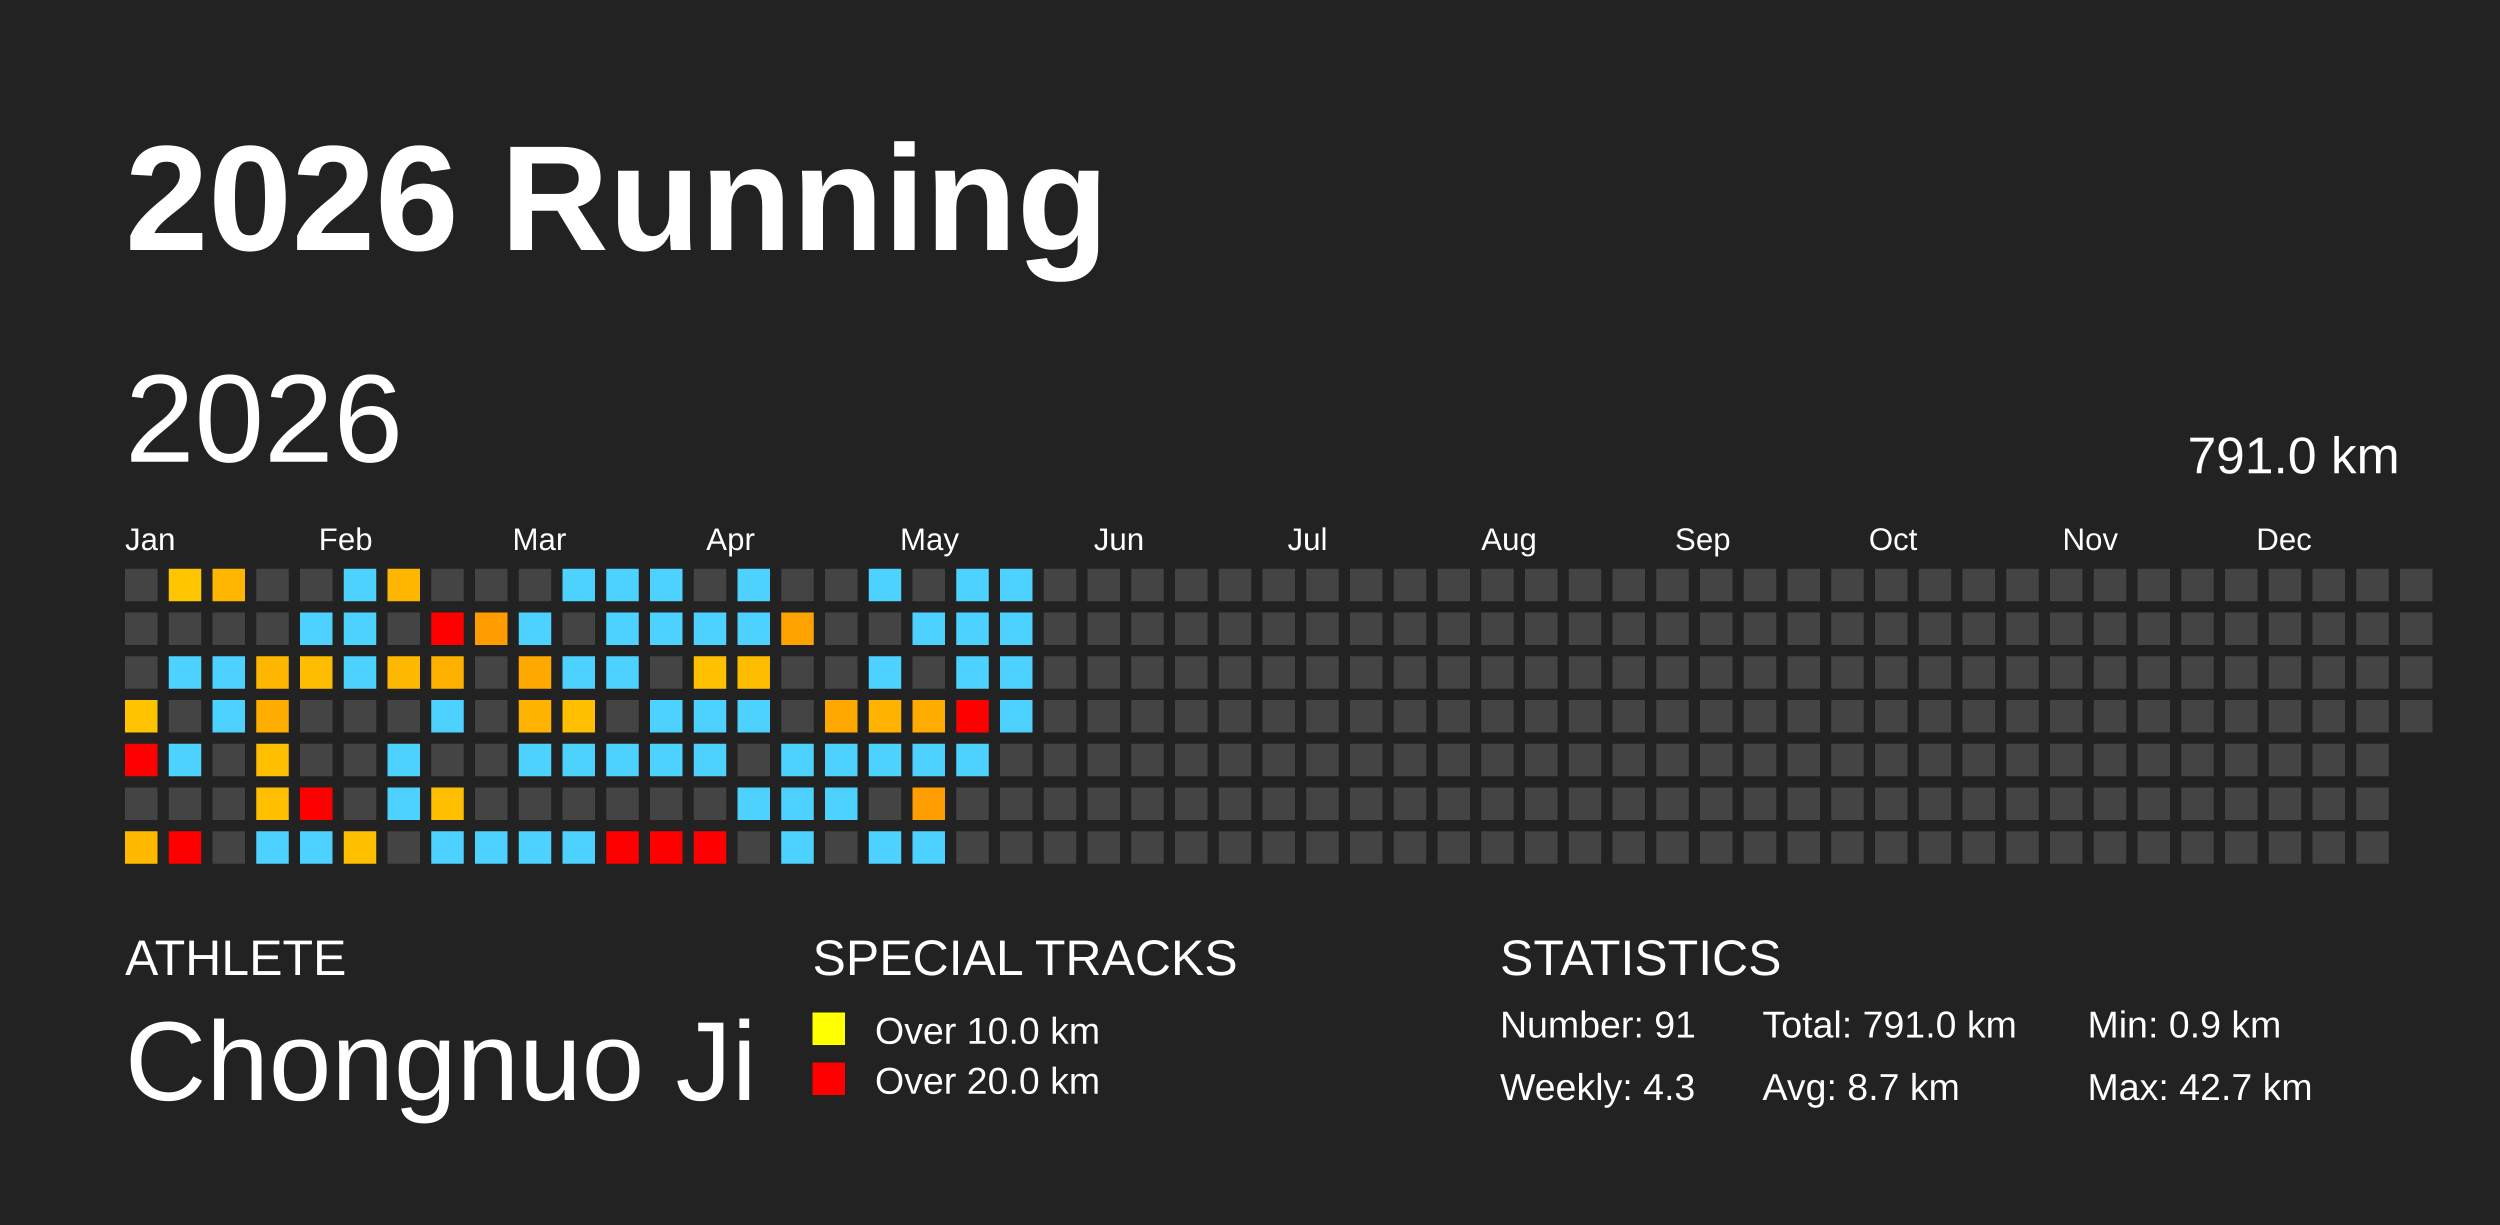
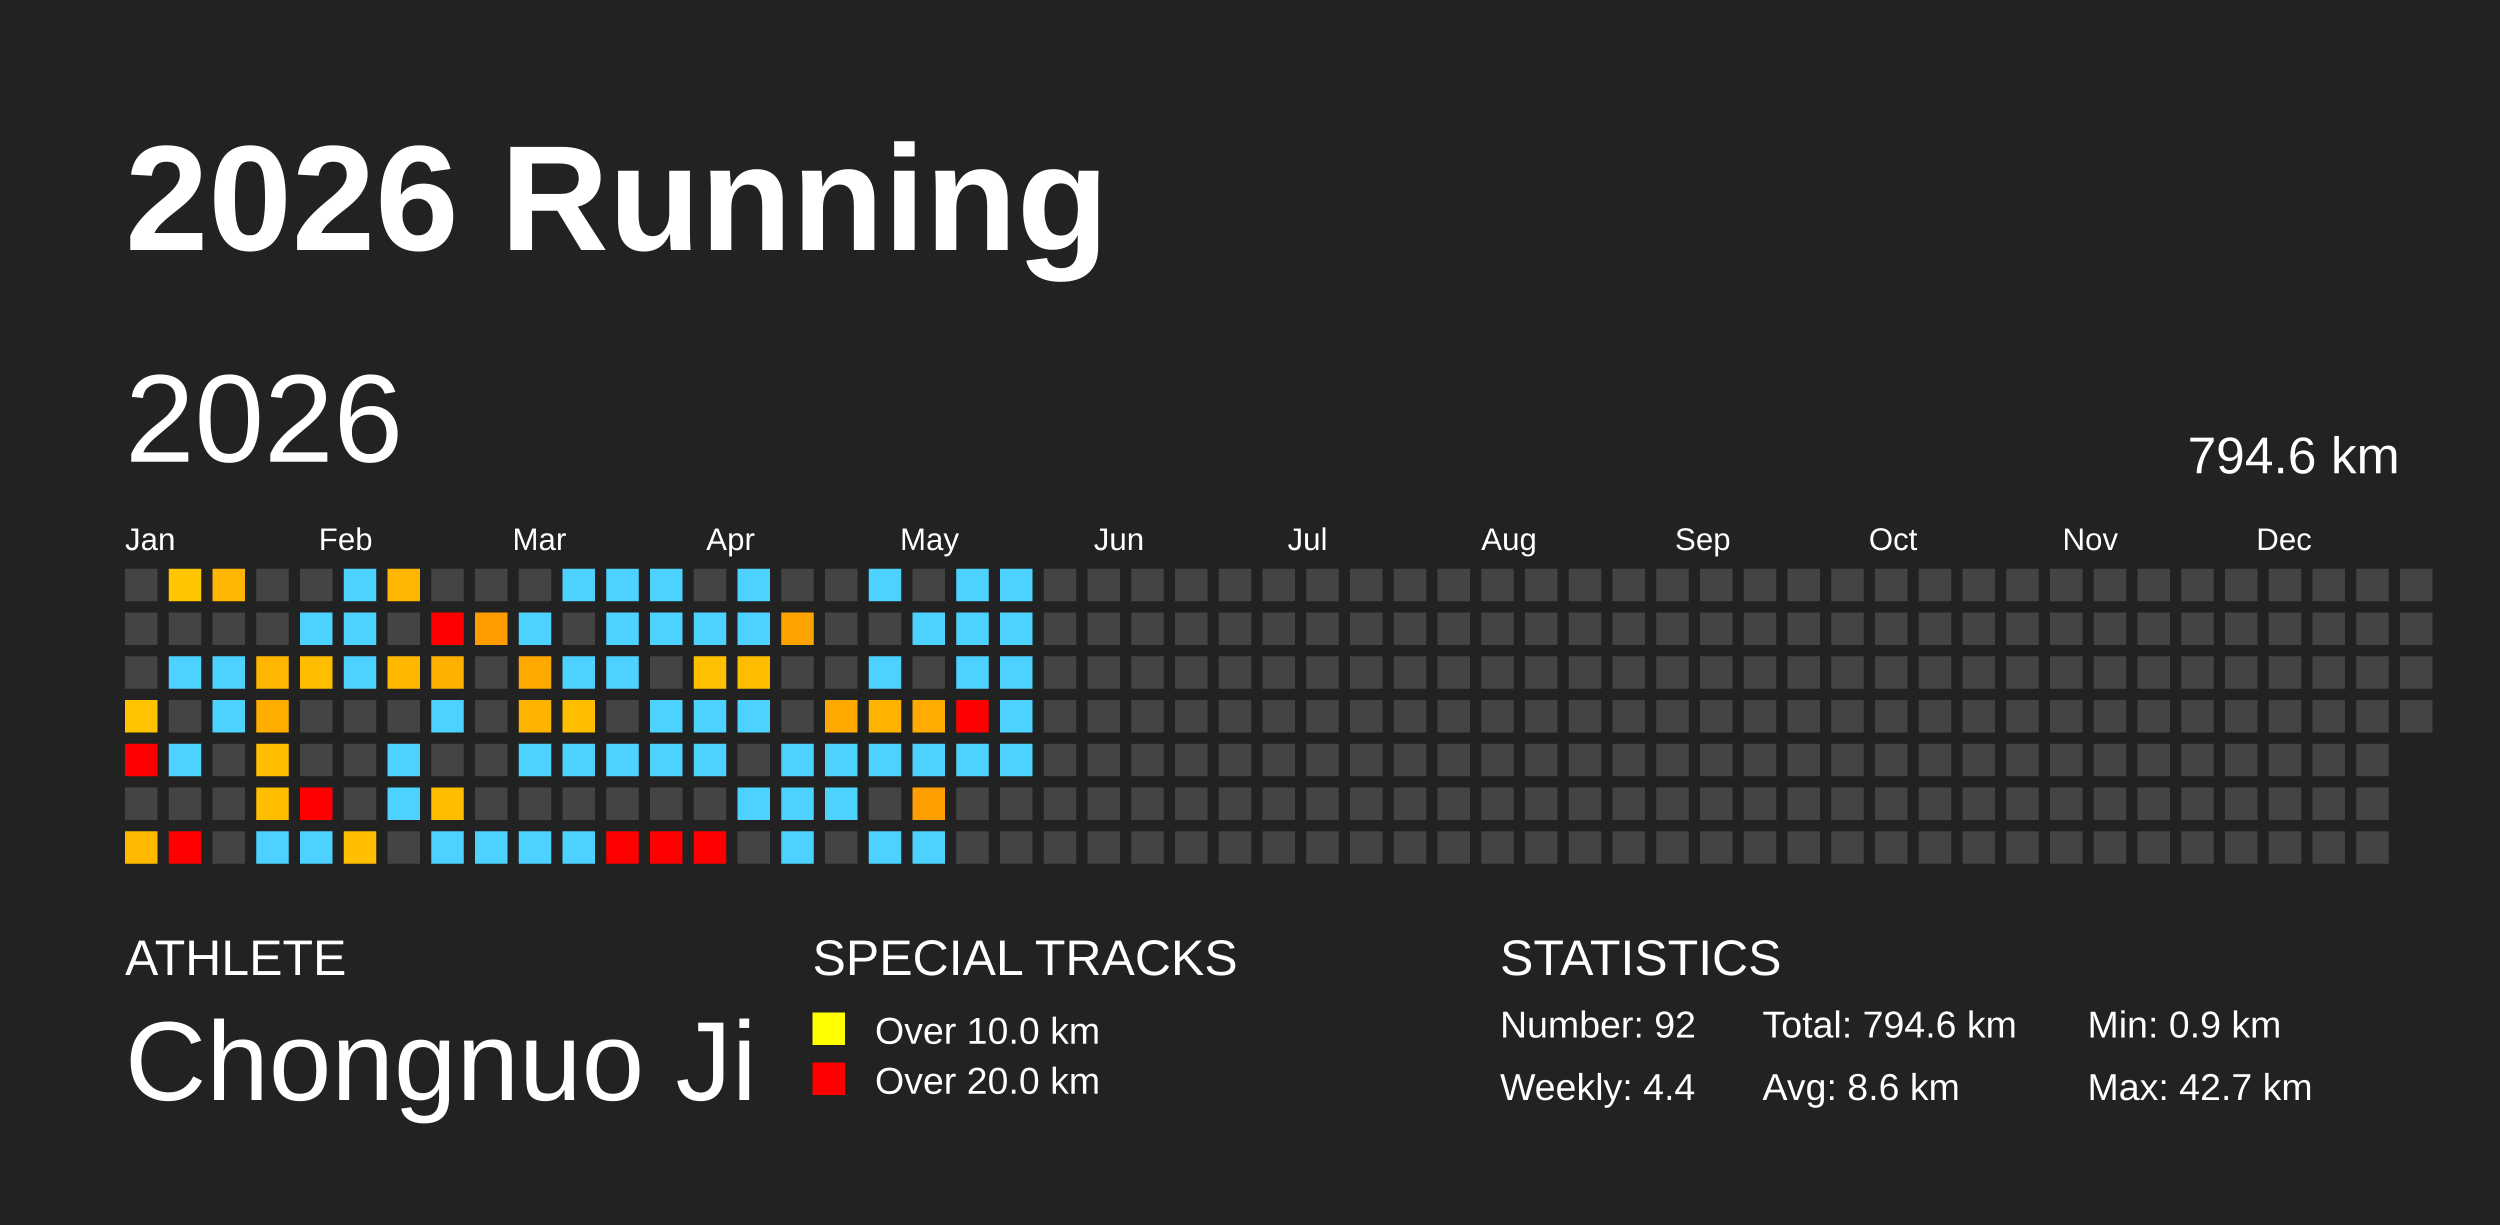
<svg xmlns="http://www.w3.org/2000/svg" baseProfile="full" height="98mm" version="1.1" viewBox="0,0,200,98" width="200mm">
  <defs />
  <rect fill="#222222" height="98" width="200" x="0" y="0" />
  <text fill="#FFFFFF" style="font-size:12px; font-family:Arial; font-weight:bold;" x="10" y="20">2026 Running</text>
  <text fill="#FFFFFF" style="font-size:4px; font-family:Arial" x="10" y="78">ATHLETE</text>
  <text fill="#FFFFFF" style="font-size:9px; font-family:Arial" x="10" y="88">Chongnuo Ji</text>
  <text fill="#FFFFFF" style="font-size:4px; font-family:Arial" x="65" y="78">SPECIAL TRACKS</text>
  <rect fill="yellow" height="2.6" width="2.6" x="65" y="81" />
  <text fill="#FFFFFF" style="font-size:3px; font-family:Arial" x="70" y="83.5">Over 10.0 km</text>
  <rect fill="red" height="2.6" width="2.6" x="65" y="85" />
  <text fill="#FFFFFF" style="font-size:3px; font-family:Arial" x="70" y="87.5">Over 20.0 km</text>
  <text fill="#FFFFFF" style="font-size:4px; font-family:Arial" x="120" y="78">STATISTICS</text>
-   <text fill="#FFFFFF" style="font-size:3px; font-family:Arial" x="120" y="83">Number: 91</text>
-   <text fill="#FFFFFF" style="font-size:3px; font-family:Arial" x="120" y="88">Weekly: 4.3</text>
-   <text fill="#FFFFFF" style="font-size:3px; font-family:Arial" x="141" y="83">Total: 791.0 km</text>
-   <text fill="#FFFFFF" style="font-size:3px; font-family:Arial" x="141" y="88">Avg: 8.7 km</text>
+   <text fill="#FFFFFF" style="font-size:3px; font-family:Arial" x="120" y="83">Number: 92</text>
+   <text fill="#FFFFFF" style="font-size:3px; font-family:Arial" x="120" y="88">Weekly: 4.4</text>
+   <text fill="#FFFFFF" style="font-size:3px; font-family:Arial" x="141" y="83">Total: 794.6 km</text>
+   <text fill="#FFFFFF" style="font-size:3px; font-family:Arial" x="141" y="88">Avg: 8.6 km</text>
  <text fill="#FFFFFF" style="font-size:3px; font-family:Arial" x="167" y="83">Min: 0.9 km</text>
  <text fill="#FFFFFF" style="font-size:3px; font-family:Arial" x="167" y="88">Max: 42.7 km</text>
  <text dominant-baseline="hanging" fill="#FFFFFF" style="font-size:10.0px; font-family:Arial;" x="10" y="30">2026</text>
-   <text dominant-baseline="hanging" fill="#FFFFFF" style="font-size:4.125px; font-family:Arial;" x="175" y="35">791.0 km</text>
+   <text dominant-baseline="hanging" fill="#FFFFFF" style="font-size:4.125px; font-family:Arial;" x="175" y="35">794.6 km</text>
  <text fill="#FFFFFF" style="font-size:2.5px; font-family:Arial" x="10.0" y="44">Jan</text>
  <text fill="#FFFFFF" style="font-size:2.5px; font-family:Arial" x="25.5" y="44">Feb</text>
  <text fill="#FFFFFF" style="font-size:2.5px; font-family:Arial" x="41.0" y="44">Mar</text>
  <text fill="#FFFFFF" style="font-size:2.5px; font-family:Arial" x="56.5" y="44">Apr</text>
  <text fill="#FFFFFF" style="font-size:2.5px; font-family:Arial" x="72.0" y="44">May</text>
  <text fill="#FFFFFF" style="font-size:2.5px; font-family:Arial" x="87.5" y="44">Jun</text>
  <text fill="#FFFFFF" style="font-size:2.5px; font-family:Arial" x="103.0" y="44">Jul</text>
  <text fill="#FFFFFF" style="font-size:2.5px; font-family:Arial" x="118.5" y="44">Aug</text>
  <text fill="#FFFFFF" style="font-size:2.5px; font-family:Arial" x="134.0" y="44">Sep</text>
  <text fill="#FFFFFF" style="font-size:2.5px; font-family:Arial" x="149.5" y="44">Oct</text>
  <text fill="#FFFFFF" style="font-size:2.5px; font-family:Arial" x="165.0" y="44">Nov</text>
  <text fill="#FFFFFF" style="font-size:2.5px; font-family:Arial" x="180.5" y="44">Dec</text>
  <rect fill="#444444" height="2.6" width="2.6" x="10.0" y="45.5" />
  <rect fill="#444444" height="2.6" width="2.6" x="10.0" y="49.0" />
  <rect fill="#444444" height="2.6" width="2.6" x="10.0" y="52.5" />
  <rect fill="#ffc300" height="2.6" width="2.6" x="10.0" y="56.0" />
  <rect fill="red" height="2.6" width="2.6" x="10.0" y="59.5" />
  <rect fill="#444444" height="2.6" width="2.6" x="10.0" y="63.0" />
  <rect fill="#ffba00" height="2.6" width="2.6" x="10.0" y="66.5" />
  <rect fill="#ffc600" height="2.6" width="2.6" x="13.5" y="45.5" />
  <rect fill="#444444" height="2.6" width="2.6" x="13.5" y="49.0" />
  <rect fill="#4dd2ff" height="2.6" width="2.6" x="13.5" y="52.5" />
  <rect fill="#444444" height="2.6" width="2.6" x="13.5" y="56.0" />
  <rect fill="#4dd2ff" height="2.6" width="2.6" x="13.5" y="59.5" />
  <rect fill="#444444" height="2.6" width="2.6" x="13.5" y="63.0" />
  <rect fill="red" height="2.6" width="2.6" x="13.5" y="66.5" />
  <rect fill="#ffb600" height="2.6" width="2.6" x="17.0" y="45.5" />
  <rect fill="#444444" height="2.6" width="2.6" x="17.0" y="49.0" />
  <rect fill="#4dd2ff" height="2.6" width="2.6" x="17.0" y="52.5" />
  <rect fill="#4dd2ff" height="2.6" width="2.6" x="17.0" y="56.0" />
  <rect fill="#444444" height="2.6" width="2.6" x="17.0" y="59.5" />
  <rect fill="#444444" height="2.6" width="2.6" x="17.0" y="63.0" />
  <rect fill="#444444" height="2.6" width="2.6" x="17.0" y="66.5" />
  <rect fill="#444444" height="2.6" width="2.6" x="20.5" y="45.5" />
  <rect fill="#444444" height="2.6" width="2.6" x="20.5" y="49.0" />
  <rect fill="#ffb600" height="2.6" width="2.6" x="20.5" y="52.5" />
  <rect fill="#ffae00" height="2.6" width="2.6" x="20.5" y="56.0" />
  <rect fill="#ffbf00" height="2.6" width="2.6" x="20.5" y="59.5" />
  <rect fill="#ffbf00" height="2.6" width="2.6" x="20.5" y="63.0" />
  <rect fill="#4dd2ff" height="2.6" width="2.6" x="20.5" y="66.5" />
  <rect fill="#444444" height="2.6" width="2.6" x="24.0" y="45.5" />
  <rect fill="#4dd2ff" height="2.6" width="2.6" x="24.0" y="49.0" />
  <rect fill="#ffbd00" height="2.6" width="2.6" x="24.0" y="52.5" />
  <rect fill="#444444" height="2.6" width="2.6" x="24.0" y="56.0" />
  <rect fill="#444444" height="2.6" width="2.6" x="24.0" y="59.5" />
  <rect fill="red" height="2.6" width="2.6" x="24.0" y="63.0" />
  <rect fill="#4dd2ff" height="2.6" width="2.6" x="24.0" y="66.5" />
  <rect fill="#4dd2ff" height="2.6" width="2.6" x="27.5" y="45.5" />
  <rect fill="#4dd2ff" height="2.6" width="2.6" x="27.5" y="49.0" />
  <rect fill="#4dd2ff" height="2.6" width="2.6" x="27.5" y="52.5" />
  <rect fill="#444444" height="2.6" width="2.6" x="27.5" y="56.0" />
  <rect fill="#444444" height="2.6" width="2.6" x="27.5" y="59.5" />
  <rect fill="#444444" height="2.6" width="2.6" x="27.5" y="63.0" />
  <rect fill="#ffbe00" height="2.6" width="2.6" x="27.5" y="66.5" />
  <rect fill="#ffb600" height="2.6" width="2.6" x="31.0" y="45.5" />
  <rect fill="#444444" height="2.6" width="2.6" x="31.0" y="49.0" />
  <rect fill="#ffb800" height="2.6" width="2.6" x="31.0" y="52.5" />
  <rect fill="#444444" height="2.6" width="2.6" x="31.0" y="56.0" />
  <rect fill="#4dd2ff" height="2.6" width="2.6" x="31.0" y="59.5" />
  <rect fill="#4dd2ff" height="2.6" width="2.6" x="31.0" y="63.0" />
  <rect fill="#444444" height="2.6" width="2.6" x="31.0" y="66.5" />
  <rect fill="#444444" height="2.6" width="2.6" x="34.5" y="45.5" />
  <rect fill="red" height="2.6" width="2.6" x="34.5" y="49.0" />
  <rect fill="#ffb100" height="2.6" width="2.6" x="34.5" y="52.5" />
  <rect fill="#4dd2ff" height="2.6" width="2.6" x="34.5" y="56.0" />
  <rect fill="#444444" height="2.6" width="2.6" x="34.5" y="59.5" />
  <rect fill="#ffbf00" height="2.6" width="2.6" x="34.5" y="63.0" />
  <rect fill="#4dd2ff" height="2.6" width="2.6" x="34.5" y="66.5" />
  <rect fill="#444444" height="2.6" width="2.6" x="38.0" y="45.5" />
  <rect fill="#ff9d00" height="2.6" width="2.6" x="38.0" y="49.0" />
  <rect fill="#444444" height="2.6" width="2.6" x="38.0" y="52.5" />
  <rect fill="#444444" height="2.6" width="2.6" x="38.0" y="56.0" />
  <rect fill="#444444" height="2.6" width="2.6" x="38.0" y="59.5" />
  <rect fill="#444444" height="2.6" width="2.6" x="38.0" y="63.0" />
  <rect fill="#4dd2ff" height="2.6" width="2.6" x="38.0" y="66.5" />
  <rect fill="#444444" height="2.6" width="2.6" x="41.5" y="45.5" />
  <rect fill="#4dd2ff" height="2.6" width="2.6" x="41.5" y="49.0" />
  <rect fill="#ffa900" height="2.6" width="2.6" x="41.5" y="52.5" />
  <rect fill="#ffb300" height="2.6" width="2.6" x="41.5" y="56.0" />
  <rect fill="#4dd2ff" height="2.6" width="2.6" x="41.5" y="59.5" />
  <rect fill="#444444" height="2.6" width="2.6" x="41.5" y="63.0" />
  <rect fill="#4dd2ff" height="2.6" width="2.6" x="41.5" y="66.5" />
  <rect fill="#4dd2ff" height="2.6" width="2.6" x="45.0" y="45.5" />
  <rect fill="#444444" height="2.6" width="2.6" x="45.0" y="49.0" />
  <rect fill="#4dd2ff" height="2.6" width="2.6" x="45.0" y="52.5" />
  <rect fill="#ffbe00" height="2.6" width="2.6" x="45.0" y="56.0" />
  <rect fill="#4dd2ff" height="2.6" width="2.6" x="45.0" y="59.5" />
  <rect fill="#444444" height="2.6" width="2.6" x="45.0" y="63.0" />
  <rect fill="#4dd2ff" height="2.6" width="2.6" x="45.0" y="66.5" />
  <rect fill="#4dd2ff" height="2.6" width="2.6" x="48.5" y="45.5" />
  <rect fill="#4dd2ff" height="2.6" width="2.6" x="48.5" y="49.0" />
  <rect fill="#4dd2ff" height="2.6" width="2.6" x="48.5" y="52.5" />
  <rect fill="#444444" height="2.6" width="2.6" x="48.5" y="56.0" />
  <rect fill="#4dd2ff" height="2.6" width="2.6" x="48.5" y="59.5" />
  <rect fill="#444444" height="2.6" width="2.6" x="48.5" y="63.0" />
  <rect fill="red" height="2.6" width="2.6" x="48.5" y="66.5" />
  <rect fill="#4dd2ff" height="2.6" width="2.6" x="52.0" y="45.5" />
  <rect fill="#4dd2ff" height="2.6" width="2.6" x="52.0" y="49.0" />
  <rect fill="#444444" height="2.6" width="2.6" x="52.0" y="52.5" />
  <rect fill="#4dd2ff" height="2.6" width="2.6" x="52.0" y="56.0" />
  <rect fill="#4dd2ff" height="2.6" width="2.6" x="52.0" y="59.5" />
  <rect fill="#444444" height="2.6" width="2.6" x="52.0" y="63.0" />
  <rect fill="red" height="2.6" width="2.6" x="52.0" y="66.5" />
  <rect fill="#444444" height="2.6" width="2.6" x="55.5" y="45.5" />
  <rect fill="#4dd2ff" height="2.6" width="2.6" x="55.5" y="49.0" />
  <rect fill="#ffc000" height="2.6" width="2.6" x="55.5" y="52.5" />
  <rect fill="#4dd2ff" height="2.6" width="2.6" x="55.5" y="56.0" />
  <rect fill="#4dd2ff" height="2.6" width="2.6" x="55.5" y="59.5" />
  <rect fill="#444444" height="2.6" width="2.6" x="55.5" y="63.0" />
  <rect fill="red" height="2.6" width="2.6" x="55.5" y="66.5" />
  <rect fill="#4dd2ff" height="2.6" width="2.6" x="59.0" y="45.5" />
  <rect fill="#4dd2ff" height="2.6" width="2.6" x="59.0" y="49.0" />
  <rect fill="#ffbd00" height="2.6" width="2.6" x="59.0" y="52.5" />
  <rect fill="#4dd2ff" height="2.6" width="2.6" x="59.0" y="56.0" />
  <rect fill="#444444" height="2.6" width="2.6" x="59.0" y="59.5" />
  <rect fill="#4dd2ff" height="2.6" width="2.6" x="59.0" y="63.0" />
  <rect fill="#444444" height="2.6" width="2.6" x="59.0" y="66.5" />
  <rect fill="#444444" height="2.6" width="2.6" x="62.5" y="45.5" />
  <rect fill="#ffa300" height="2.6" width="2.6" x="62.5" y="49.0" />
  <rect fill="#444444" height="2.6" width="2.6" x="62.5" y="52.5" />
  <rect fill="#444444" height="2.6" width="2.6" x="62.5" y="56.0" />
  <rect fill="#4dd2ff" height="2.6" width="2.6" x="62.5" y="59.5" />
  <rect fill="#4dd2ff" height="2.6" width="2.6" x="62.5" y="63.0" />
  <rect fill="#4dd2ff" height="2.6" width="2.6" x="62.5" y="66.5" />
  <rect fill="#444444" height="2.6" width="2.6" x="66.0" y="45.5" />
  <rect fill="#444444" height="2.6" width="2.6" x="66.0" y="49.0" />
  <rect fill="#444444" height="2.6" width="2.6" x="66.0" y="52.5" />
  <rect fill="#ffa900" height="2.6" width="2.6" x="66.0" y="56.0" />
  <rect fill="#4dd2ff" height="2.6" width="2.6" x="66.0" y="59.5" />
  <rect fill="#4dd2ff" height="2.6" width="2.6" x="66.0" y="63.0" />
  <rect fill="#444444" height="2.6" width="2.6" x="66.0" y="66.5" />
  <rect fill="#4dd2ff" height="2.6" width="2.6" x="69.5" y="45.5" />
  <rect fill="#444444" height="2.6" width="2.6" x="69.5" y="49.0" />
  <rect fill="#4dd2ff" height="2.6" width="2.6" x="69.5" y="52.5" />
  <rect fill="#ffb200" height="2.6" width="2.6" x="69.5" y="56.0" />
  <rect fill="#4dd2ff" height="2.6" width="2.6" x="69.5" y="59.5" />
  <rect fill="#444444" height="2.6" width="2.6" x="69.5" y="63.0" />
  <rect fill="#4dd2ff" height="2.6" width="2.6" x="69.5" y="66.5" />
  <rect fill="#444444" height="2.6" width="2.6" x="73.0" y="45.5" />
  <rect fill="#4dd2ff" height="2.6" width="2.6" x="73.0" y="49.0" />
  <rect fill="#444444" height="2.6" width="2.6" x="73.0" y="52.5" />
  <rect fill="#ffab00" height="2.6" width="2.6" x="73.0" y="56.0" />
  <rect fill="#4dd2ff" height="2.6" width="2.6" x="73.0" y="59.5" />
  <rect fill="#ff9e00" height="2.6" width="2.6" x="73.0" y="63.0" />
  <rect fill="#4dd2ff" height="2.6" width="2.6" x="73.0" y="66.5" />
  <rect fill="#4dd2ff" height="2.6" width="2.6" x="76.5" y="45.5" />
  <rect fill="#4dd2ff" height="2.6" width="2.6" x="76.5" y="49.0" />
  <rect fill="#4dd2ff" height="2.6" width="2.6" x="76.5" y="52.5" />
  <rect fill="red" height="2.6" width="2.6" x="76.5" y="56.0" />
  <rect fill="#4dd2ff" height="2.6" width="2.6" x="76.5" y="59.5" />
  <rect fill="#444444" height="2.6" width="2.6" x="76.5" y="63.0" />
  <rect fill="#444444" height="2.6" width="2.6" x="76.5" y="66.5" />
  <rect fill="#4dd2ff" height="2.6" width="2.6" x="80.0" y="45.5" />
  <rect fill="#4dd2ff" height="2.6" width="2.6" x="80.0" y="49.0" />
  <rect fill="#4dd2ff" height="2.6" width="2.6" x="80.0" y="52.5" />
  <rect fill="#4dd2ff" height="2.6" width="2.6" x="80.0" y="56.0" />
-   <rect fill="#444444" height="2.6" width="2.6" x="80.0" y="59.5" />
+   <rect fill="#4dd2ff" height="2.6" width="2.6" x="80.0" y="59.5" />
  <rect fill="#444444" height="2.6" width="2.6" x="80.0" y="63.0" />
  <rect fill="#444444" height="2.6" width="2.6" x="80.0" y="66.5" />
  <rect fill="#444444" height="2.6" width="2.6" x="83.5" y="45.5" />
  <rect fill="#444444" height="2.6" width="2.6" x="83.5" y="49.0" />
  <rect fill="#444444" height="2.6" width="2.6" x="83.5" y="52.5" />
  <rect fill="#444444" height="2.6" width="2.6" x="83.5" y="56.0" />
  <rect fill="#444444" height="2.6" width="2.6" x="83.5" y="59.5" />
  <rect fill="#444444" height="2.6" width="2.6" x="83.5" y="63.0" />
  <rect fill="#444444" height="2.6" width="2.6" x="83.5" y="66.5" />
  <rect fill="#444444" height="2.6" width="2.6" x="87.0" y="45.5" />
  <rect fill="#444444" height="2.6" width="2.6" x="87.0" y="49.0" />
  <rect fill="#444444" height="2.6" width="2.6" x="87.0" y="52.5" />
  <rect fill="#444444" height="2.6" width="2.6" x="87.0" y="56.0" />
  <rect fill="#444444" height="2.6" width="2.6" x="87.0" y="59.5" />
  <rect fill="#444444" height="2.6" width="2.6" x="87.0" y="63.0" />
  <rect fill="#444444" height="2.6" width="2.6" x="87.0" y="66.5" />
  <rect fill="#444444" height="2.6" width="2.6" x="90.5" y="45.5" />
  <rect fill="#444444" height="2.6" width="2.6" x="90.5" y="49.0" />
  <rect fill="#444444" height="2.6" width="2.6" x="90.5" y="52.5" />
  <rect fill="#444444" height="2.6" width="2.6" x="90.5" y="56.0" />
  <rect fill="#444444" height="2.6" width="2.6" x="90.5" y="59.5" />
  <rect fill="#444444" height="2.6" width="2.6" x="90.5" y="63.0" />
  <rect fill="#444444" height="2.6" width="2.6" x="90.5" y="66.5" />
  <rect fill="#444444" height="2.6" width="2.6" x="94.0" y="45.5" />
  <rect fill="#444444" height="2.6" width="2.6" x="94.0" y="49.0" />
  <rect fill="#444444" height="2.6" width="2.6" x="94.0" y="52.5" />
  <rect fill="#444444" height="2.6" width="2.6" x="94.0" y="56.0" />
  <rect fill="#444444" height="2.6" width="2.6" x="94.0" y="59.5" />
  <rect fill="#444444" height="2.6" width="2.6" x="94.0" y="63.0" />
  <rect fill="#444444" height="2.6" width="2.6" x="94.0" y="66.5" />
  <rect fill="#444444" height="2.6" width="2.6" x="97.5" y="45.5" />
  <rect fill="#444444" height="2.6" width="2.6" x="97.5" y="49.0" />
  <rect fill="#444444" height="2.6" width="2.6" x="97.5" y="52.5" />
  <rect fill="#444444" height="2.6" width="2.6" x="97.5" y="56.0" />
  <rect fill="#444444" height="2.6" width="2.6" x="97.5" y="59.5" />
  <rect fill="#444444" height="2.6" width="2.6" x="97.5" y="63.0" />
  <rect fill="#444444" height="2.6" width="2.6" x="97.5" y="66.5" />
  <rect fill="#444444" height="2.6" width="2.6" x="101.0" y="45.5" />
  <rect fill="#444444" height="2.6" width="2.6" x="101.0" y="49.0" />
  <rect fill="#444444" height="2.6" width="2.6" x="101.0" y="52.5" />
  <rect fill="#444444" height="2.6" width="2.6" x="101.0" y="56.0" />
  <rect fill="#444444" height="2.6" width="2.6" x="101.0" y="59.5" />
  <rect fill="#444444" height="2.6" width="2.6" x="101.0" y="63.0" />
  <rect fill="#444444" height="2.6" width="2.6" x="101.0" y="66.5" />
  <rect fill="#444444" height="2.6" width="2.6" x="104.5" y="45.5" />
  <rect fill="#444444" height="2.6" width="2.6" x="104.5" y="49.0" />
  <rect fill="#444444" height="2.6" width="2.6" x="104.5" y="52.5" />
  <rect fill="#444444" height="2.6" width="2.6" x="104.5" y="56.0" />
  <rect fill="#444444" height="2.6" width="2.6" x="104.5" y="59.5" />
  <rect fill="#444444" height="2.6" width="2.6" x="104.5" y="63.0" />
  <rect fill="#444444" height="2.6" width="2.6" x="104.5" y="66.5" />
  <rect fill="#444444" height="2.6" width="2.6" x="108.0" y="45.5" />
  <rect fill="#444444" height="2.6" width="2.6" x="108.0" y="49.0" />
  <rect fill="#444444" height="2.6" width="2.6" x="108.0" y="52.5" />
  <rect fill="#444444" height="2.6" width="2.6" x="108.0" y="56.0" />
  <rect fill="#444444" height="2.6" width="2.6" x="108.0" y="59.5" />
  <rect fill="#444444" height="2.6" width="2.6" x="108.0" y="63.0" />
  <rect fill="#444444" height="2.6" width="2.6" x="108.0" y="66.5" />
  <rect fill="#444444" height="2.6" width="2.6" x="111.5" y="45.5" />
  <rect fill="#444444" height="2.6" width="2.6" x="111.5" y="49.0" />
  <rect fill="#444444" height="2.6" width="2.6" x="111.5" y="52.5" />
  <rect fill="#444444" height="2.6" width="2.6" x="111.5" y="56.0" />
  <rect fill="#444444" height="2.6" width="2.6" x="111.5" y="59.5" />
  <rect fill="#444444" height="2.6" width="2.6" x="111.5" y="63.0" />
  <rect fill="#444444" height="2.6" width="2.6" x="111.5" y="66.5" />
  <rect fill="#444444" height="2.6" width="2.6" x="115.0" y="45.5" />
  <rect fill="#444444" height="2.6" width="2.6" x="115.0" y="49.0" />
  <rect fill="#444444" height="2.6" width="2.6" x="115.0" y="52.5" />
  <rect fill="#444444" height="2.6" width="2.6" x="115.0" y="56.0" />
  <rect fill="#444444" height="2.6" width="2.6" x="115.0" y="59.5" />
  <rect fill="#444444" height="2.6" width="2.6" x="115.0" y="63.0" />
  <rect fill="#444444" height="2.6" width="2.6" x="115.0" y="66.5" />
  <rect fill="#444444" height="2.6" width="2.6" x="118.5" y="45.5" />
  <rect fill="#444444" height="2.6" width="2.6" x="118.5" y="49.0" />
  <rect fill="#444444" height="2.6" width="2.6" x="118.5" y="52.5" />
  <rect fill="#444444" height="2.6" width="2.6" x="118.5" y="56.0" />
  <rect fill="#444444" height="2.6" width="2.6" x="118.5" y="59.5" />
  <rect fill="#444444" height="2.6" width="2.6" x="118.5" y="63.0" />
  <rect fill="#444444" height="2.6" width="2.6" x="118.5" y="66.5" />
  <rect fill="#444444" height="2.6" width="2.6" x="122.0" y="45.5" />
  <rect fill="#444444" height="2.6" width="2.6" x="122.0" y="49.0" />
  <rect fill="#444444" height="2.6" width="2.6" x="122.0" y="52.5" />
  <rect fill="#444444" height="2.6" width="2.6" x="122.0" y="56.0" />
  <rect fill="#444444" height="2.6" width="2.6" x="122.0" y="59.5" />
  <rect fill="#444444" height="2.6" width="2.6" x="122.0" y="63.0" />
  <rect fill="#444444" height="2.6" width="2.6" x="122.0" y="66.5" />
  <rect fill="#444444" height="2.6" width="2.6" x="125.5" y="45.5" />
  <rect fill="#444444" height="2.6" width="2.6" x="125.5" y="49.0" />
  <rect fill="#444444" height="2.6" width="2.6" x="125.5" y="52.5" />
  <rect fill="#444444" height="2.6" width="2.6" x="125.5" y="56.0" />
  <rect fill="#444444" height="2.6" width="2.6" x="125.5" y="59.5" />
  <rect fill="#444444" height="2.6" width="2.6" x="125.5" y="63.0" />
  <rect fill="#444444" height="2.6" width="2.6" x="125.5" y="66.5" />
  <rect fill="#444444" height="2.6" width="2.6" x="129.0" y="45.5" />
  <rect fill="#444444" height="2.6" width="2.6" x="129.0" y="49.0" />
  <rect fill="#444444" height="2.6" width="2.6" x="129.0" y="52.5" />
  <rect fill="#444444" height="2.6" width="2.6" x="129.0" y="56.0" />
  <rect fill="#444444" height="2.6" width="2.6" x="129.0" y="59.5" />
  <rect fill="#444444" height="2.6" width="2.6" x="129.0" y="63.0" />
  <rect fill="#444444" height="2.6" width="2.6" x="129.0" y="66.5" />
  <rect fill="#444444" height="2.6" width="2.6" x="132.5" y="45.5" />
  <rect fill="#444444" height="2.6" width="2.6" x="132.5" y="49.0" />
  <rect fill="#444444" height="2.6" width="2.6" x="132.5" y="52.5" />
  <rect fill="#444444" height="2.6" width="2.6" x="132.5" y="56.0" />
  <rect fill="#444444" height="2.6" width="2.6" x="132.5" y="59.5" />
  <rect fill="#444444" height="2.6" width="2.6" x="132.5" y="63.0" />
  <rect fill="#444444" height="2.6" width="2.6" x="132.5" y="66.5" />
  <rect fill="#444444" height="2.6" width="2.6" x="136.0" y="45.5" />
  <rect fill="#444444" height="2.6" width="2.6" x="136.0" y="49.0" />
  <rect fill="#444444" height="2.6" width="2.6" x="136.0" y="52.5" />
  <rect fill="#444444" height="2.6" width="2.6" x="136.0" y="56.0" />
  <rect fill="#444444" height="2.6" width="2.6" x="136.0" y="59.5" />
  <rect fill="#444444" height="2.6" width="2.6" x="136.0" y="63.0" />
  <rect fill="#444444" height="2.6" width="2.6" x="136.0" y="66.5" />
  <rect fill="#444444" height="2.6" width="2.6" x="139.5" y="45.5" />
  <rect fill="#444444" height="2.6" width="2.6" x="139.5" y="49.0" />
  <rect fill="#444444" height="2.6" width="2.6" x="139.5" y="52.5" />
  <rect fill="#444444" height="2.6" width="2.6" x="139.5" y="56.0" />
  <rect fill="#444444" height="2.6" width="2.6" x="139.5" y="59.5" />
  <rect fill="#444444" height="2.6" width="2.6" x="139.5" y="63.0" />
  <rect fill="#444444" height="2.6" width="2.6" x="139.5" y="66.5" />
  <rect fill="#444444" height="2.6" width="2.6" x="143.0" y="45.5" />
  <rect fill="#444444" height="2.6" width="2.6" x="143.0" y="49.0" />
  <rect fill="#444444" height="2.6" width="2.6" x="143.0" y="52.5" />
  <rect fill="#444444" height="2.6" width="2.6" x="143.0" y="56.0" />
  <rect fill="#444444" height="2.6" width="2.6" x="143.0" y="59.5" />
  <rect fill="#444444" height="2.6" width="2.6" x="143.0" y="63.0" />
  <rect fill="#444444" height="2.6" width="2.6" x="143.0" y="66.5" />
  <rect fill="#444444" height="2.6" width="2.6" x="146.5" y="45.5" />
  <rect fill="#444444" height="2.6" width="2.6" x="146.5" y="49.0" />
  <rect fill="#444444" height="2.6" width="2.6" x="146.5" y="52.5" />
  <rect fill="#444444" height="2.6" width="2.6" x="146.5" y="56.0" />
  <rect fill="#444444" height="2.6" width="2.6" x="146.5" y="59.5" />
  <rect fill="#444444" height="2.6" width="2.6" x="146.5" y="63.0" />
  <rect fill="#444444" height="2.6" width="2.6" x="146.5" y="66.5" />
  <rect fill="#444444" height="2.6" width="2.6" x="150.0" y="45.5" />
  <rect fill="#444444" height="2.6" width="2.6" x="150.0" y="49.0" />
  <rect fill="#444444" height="2.6" width="2.6" x="150.0" y="52.5" />
  <rect fill="#444444" height="2.6" width="2.6" x="150.0" y="56.0" />
  <rect fill="#444444" height="2.6" width="2.6" x="150.0" y="59.5" />
  <rect fill="#444444" height="2.6" width="2.6" x="150.0" y="63.0" />
  <rect fill="#444444" height="2.6" width="2.6" x="150.0" y="66.5" />
  <rect fill="#444444" height="2.6" width="2.6" x="153.5" y="45.5" />
  <rect fill="#444444" height="2.6" width="2.6" x="153.5" y="49.0" />
  <rect fill="#444444" height="2.6" width="2.6" x="153.5" y="52.5" />
  <rect fill="#444444" height="2.6" width="2.6" x="153.5" y="56.0" />
  <rect fill="#444444" height="2.6" width="2.6" x="153.5" y="59.5" />
  <rect fill="#444444" height="2.6" width="2.6" x="153.5" y="63.0" />
  <rect fill="#444444" height="2.6" width="2.6" x="153.5" y="66.5" />
  <rect fill="#444444" height="2.6" width="2.6" x="157.0" y="45.5" />
  <rect fill="#444444" height="2.6" width="2.6" x="157.0" y="49.0" />
  <rect fill="#444444" height="2.6" width="2.6" x="157.0" y="52.5" />
  <rect fill="#444444" height="2.6" width="2.6" x="157.0" y="56.0" />
  <rect fill="#444444" height="2.6" width="2.6" x="157.0" y="59.5" />
  <rect fill="#444444" height="2.6" width="2.6" x="157.0" y="63.0" />
  <rect fill="#444444" height="2.6" width="2.6" x="157.0" y="66.5" />
  <rect fill="#444444" height="2.6" width="2.6" x="160.5" y="45.5" />
  <rect fill="#444444" height="2.6" width="2.6" x="160.5" y="49.0" />
  <rect fill="#444444" height="2.6" width="2.6" x="160.5" y="52.5" />
  <rect fill="#444444" height="2.6" width="2.6" x="160.5" y="56.0" />
  <rect fill="#444444" height="2.6" width="2.6" x="160.5" y="59.5" />
  <rect fill="#444444" height="2.6" width="2.6" x="160.5" y="63.0" />
  <rect fill="#444444" height="2.6" width="2.6" x="160.5" y="66.5" />
  <rect fill="#444444" height="2.6" width="2.6" x="164.0" y="45.5" />
  <rect fill="#444444" height="2.6" width="2.6" x="164.0" y="49.0" />
  <rect fill="#444444" height="2.6" width="2.6" x="164.0" y="52.5" />
  <rect fill="#444444" height="2.6" width="2.6" x="164.0" y="56.0" />
  <rect fill="#444444" height="2.6" width="2.6" x="164.0" y="59.5" />
  <rect fill="#444444" height="2.6" width="2.6" x="164.0" y="63.0" />
  <rect fill="#444444" height="2.6" width="2.6" x="164.0" y="66.5" />
  <rect fill="#444444" height="2.6" width="2.6" x="167.5" y="45.5" />
  <rect fill="#444444" height="2.6" width="2.6" x="167.5" y="49.0" />
  <rect fill="#444444" height="2.6" width="2.6" x="167.5" y="52.5" />
  <rect fill="#444444" height="2.6" width="2.6" x="167.5" y="56.0" />
  <rect fill="#444444" height="2.6" width="2.6" x="167.5" y="59.5" />
  <rect fill="#444444" height="2.6" width="2.6" x="167.5" y="63.0" />
  <rect fill="#444444" height="2.6" width="2.6" x="167.5" y="66.5" />
  <rect fill="#444444" height="2.6" width="2.6" x="171.0" y="45.5" />
  <rect fill="#444444" height="2.6" width="2.6" x="171.0" y="49.0" />
  <rect fill="#444444" height="2.6" width="2.6" x="171.0" y="52.5" />
  <rect fill="#444444" height="2.6" width="2.6" x="171.0" y="56.0" />
  <rect fill="#444444" height="2.6" width="2.6" x="171.0" y="59.5" />
  <rect fill="#444444" height="2.6" width="2.6" x="171.0" y="63.0" />
  <rect fill="#444444" height="2.6" width="2.6" x="171.0" y="66.5" />
  <rect fill="#444444" height="2.6" width="2.6" x="174.5" y="45.5" />
  <rect fill="#444444" height="2.6" width="2.6" x="174.5" y="49.0" />
  <rect fill="#444444" height="2.6" width="2.6" x="174.5" y="52.5" />
  <rect fill="#444444" height="2.6" width="2.6" x="174.5" y="56.0" />
  <rect fill="#444444" height="2.6" width="2.6" x="174.5" y="59.5" />
  <rect fill="#444444" height="2.6" width="2.6" x="174.5" y="63.0" />
  <rect fill="#444444" height="2.6" width="2.6" x="174.5" y="66.5" />
  <rect fill="#444444" height="2.6" width="2.6" x="178.0" y="45.5" />
  <rect fill="#444444" height="2.6" width="2.6" x="178.0" y="49.0" />
  <rect fill="#444444" height="2.6" width="2.6" x="178.0" y="52.5" />
  <rect fill="#444444" height="2.6" width="2.6" x="178.0" y="56.0" />
  <rect fill="#444444" height="2.6" width="2.6" x="178.0" y="59.5" />
  <rect fill="#444444" height="2.6" width="2.6" x="178.0" y="63.0" />
  <rect fill="#444444" height="2.6" width="2.6" x="178.0" y="66.5" />
  <rect fill="#444444" height="2.6" width="2.6" x="181.5" y="45.5" />
  <rect fill="#444444" height="2.6" width="2.6" x="181.5" y="49.0" />
  <rect fill="#444444" height="2.6" width="2.6" x="181.5" y="52.5" />
  <rect fill="#444444" height="2.6" width="2.6" x="181.5" y="56.0" />
  <rect fill="#444444" height="2.6" width="2.6" x="181.5" y="59.5" />
  <rect fill="#444444" height="2.6" width="2.6" x="181.5" y="63.0" />
  <rect fill="#444444" height="2.6" width="2.6" x="181.5" y="66.5" />
  <rect fill="#444444" height="2.6" width="2.6" x="185.0" y="45.5" />
  <rect fill="#444444" height="2.6" width="2.6" x="185.0" y="49.0" />
  <rect fill="#444444" height="2.6" width="2.6" x="185.0" y="52.5" />
  <rect fill="#444444" height="2.6" width="2.6" x="185.0" y="56.0" />
  <rect fill="#444444" height="2.6" width="2.6" x="185.0" y="59.5" />
  <rect fill="#444444" height="2.6" width="2.6" x="185.0" y="63.0" />
  <rect fill="#444444" height="2.6" width="2.6" x="185.0" y="66.5" />
  <rect fill="#444444" height="2.6" width="2.6" x="188.5" y="45.5" />
  <rect fill="#444444" height="2.6" width="2.6" x="188.5" y="49.0" />
  <rect fill="#444444" height="2.6" width="2.6" x="188.5" y="52.5" />
  <rect fill="#444444" height="2.6" width="2.6" x="188.5" y="56.0" />
  <rect fill="#444444" height="2.6" width="2.6" x="188.5" y="59.5" />
  <rect fill="#444444" height="2.6" width="2.6" x="188.5" y="63.0" />
  <rect fill="#444444" height="2.6" width="2.6" x="188.5" y="66.5" />
  <rect fill="#444444" height="2.6" width="2.6" x="192.0" y="45.5" />
  <rect fill="#444444" height="2.6" width="2.6" x="192.0" y="49.0" />
  <rect fill="#444444" height="2.6" width="2.6" x="192.0" y="52.5" />
  <rect fill="#444444" height="2.6" width="2.6" x="192.0" y="56.0" />
</svg>
